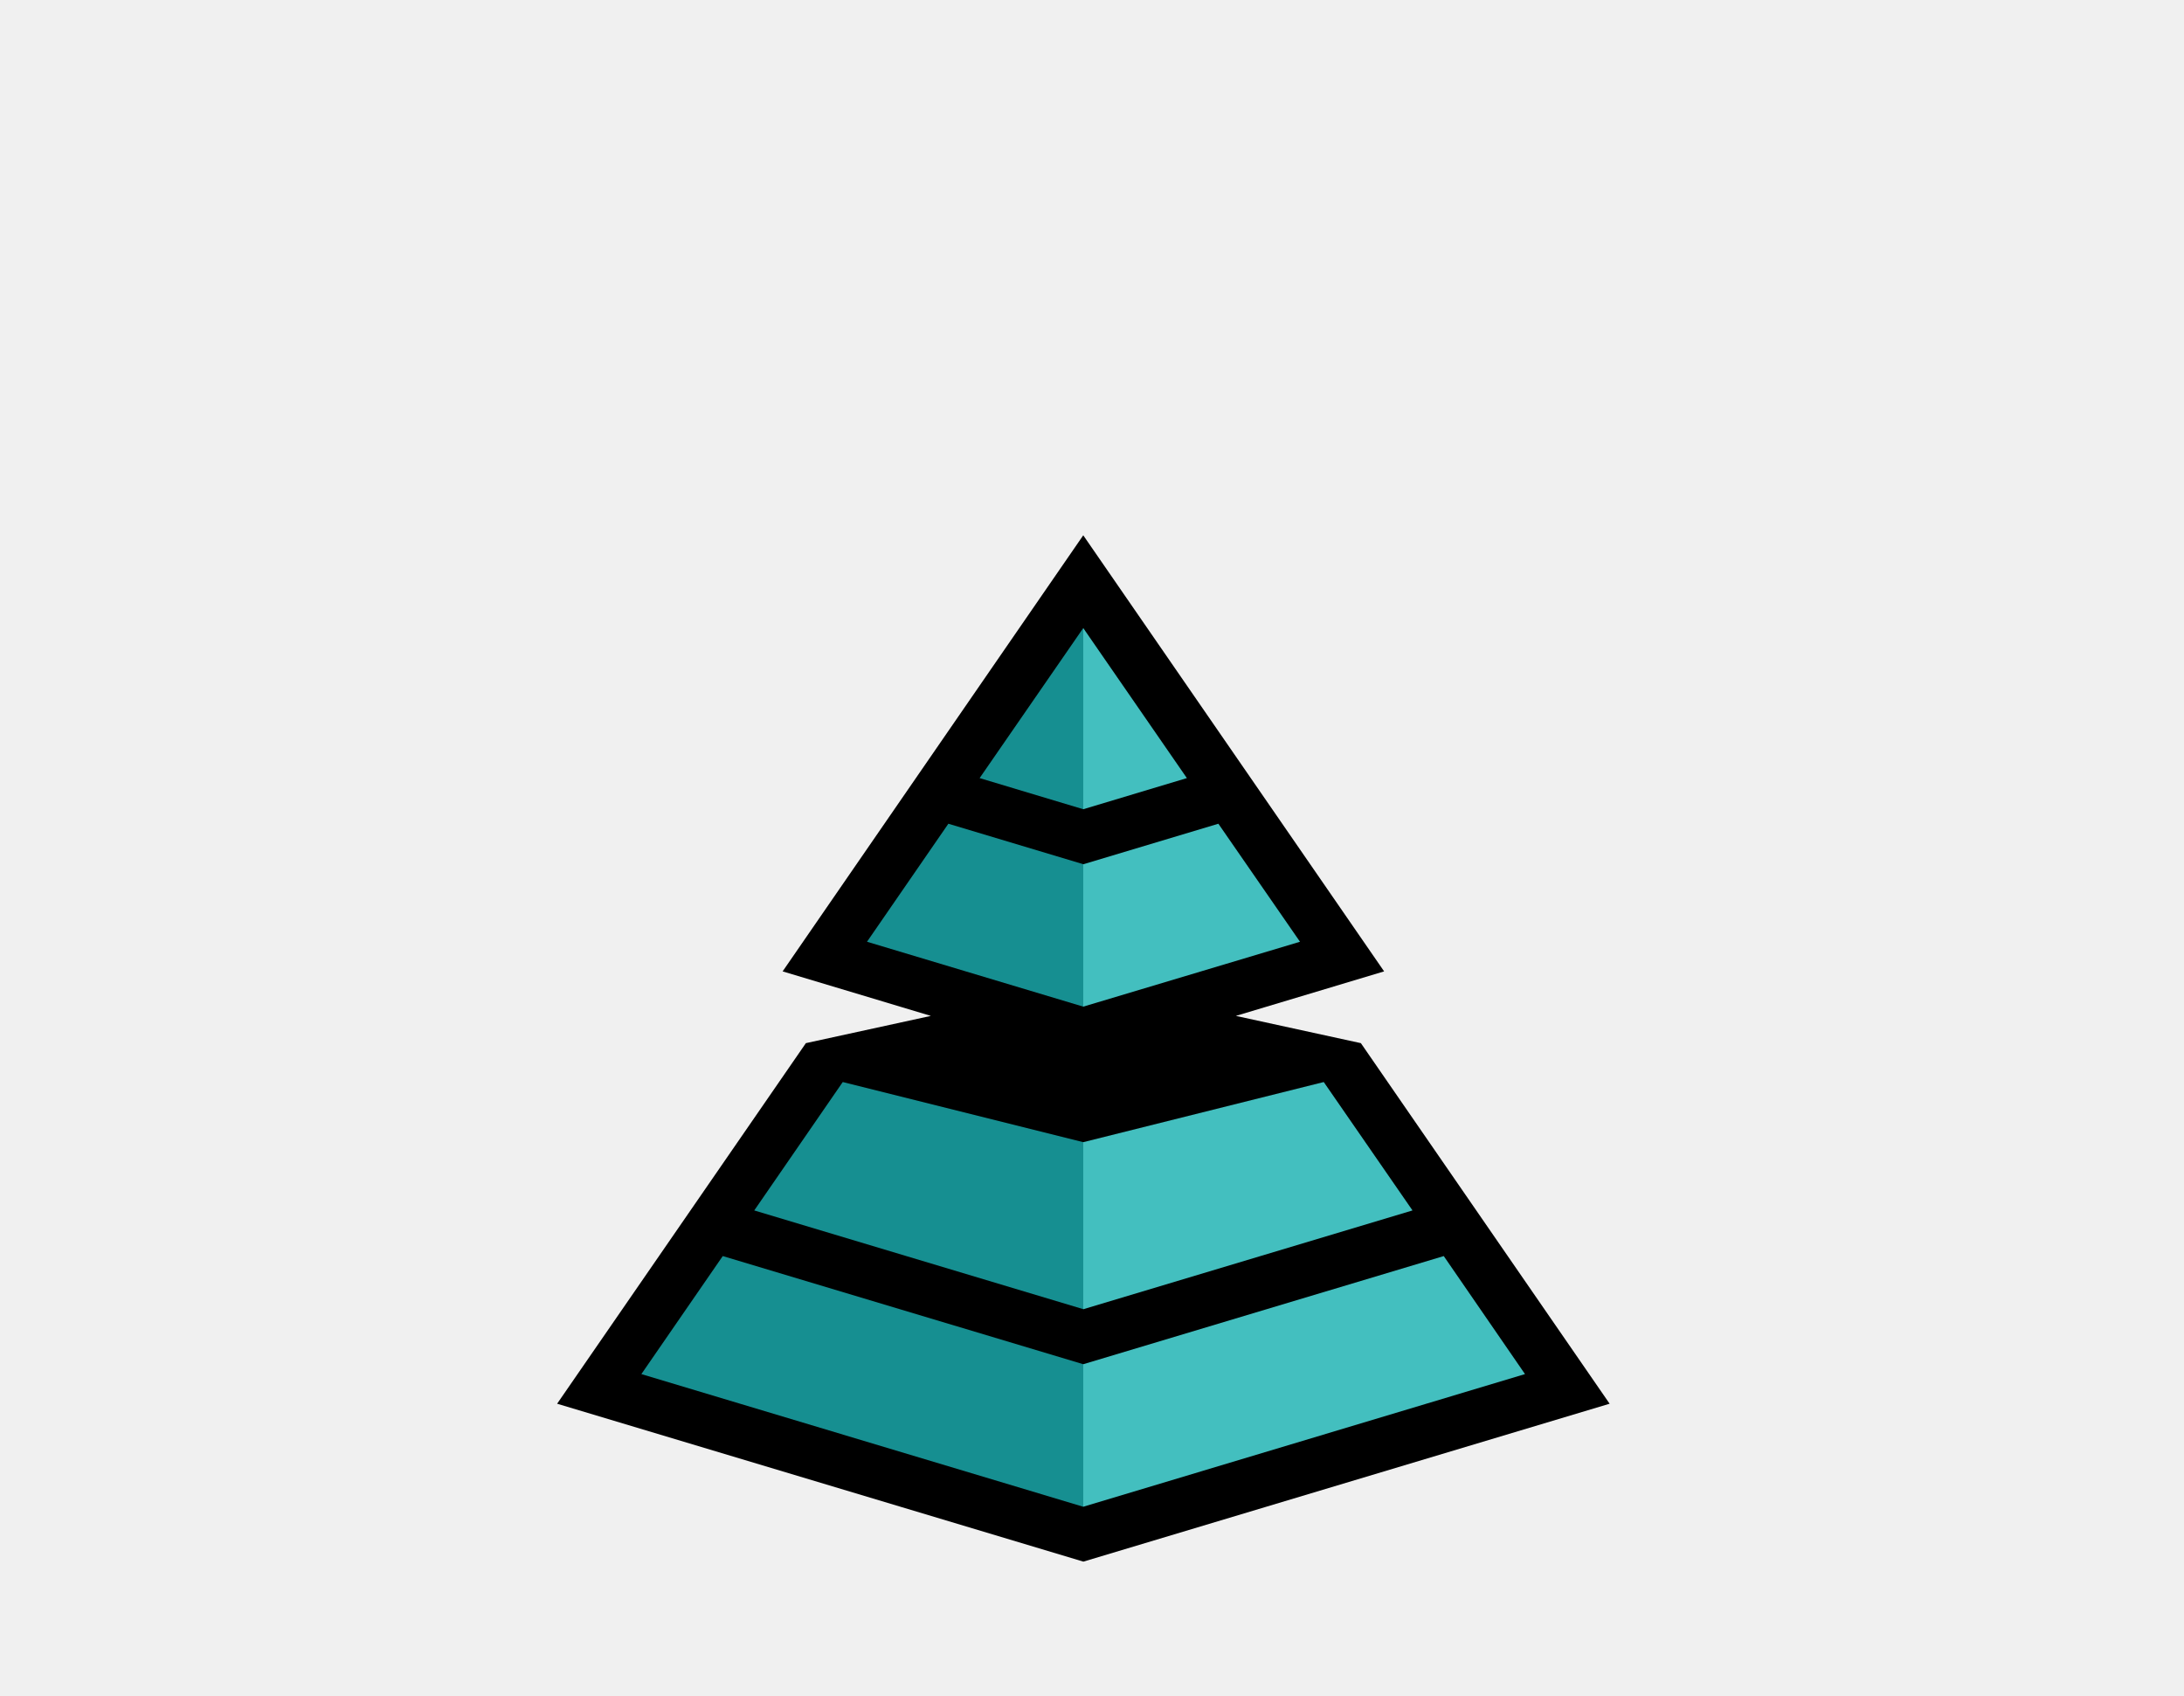
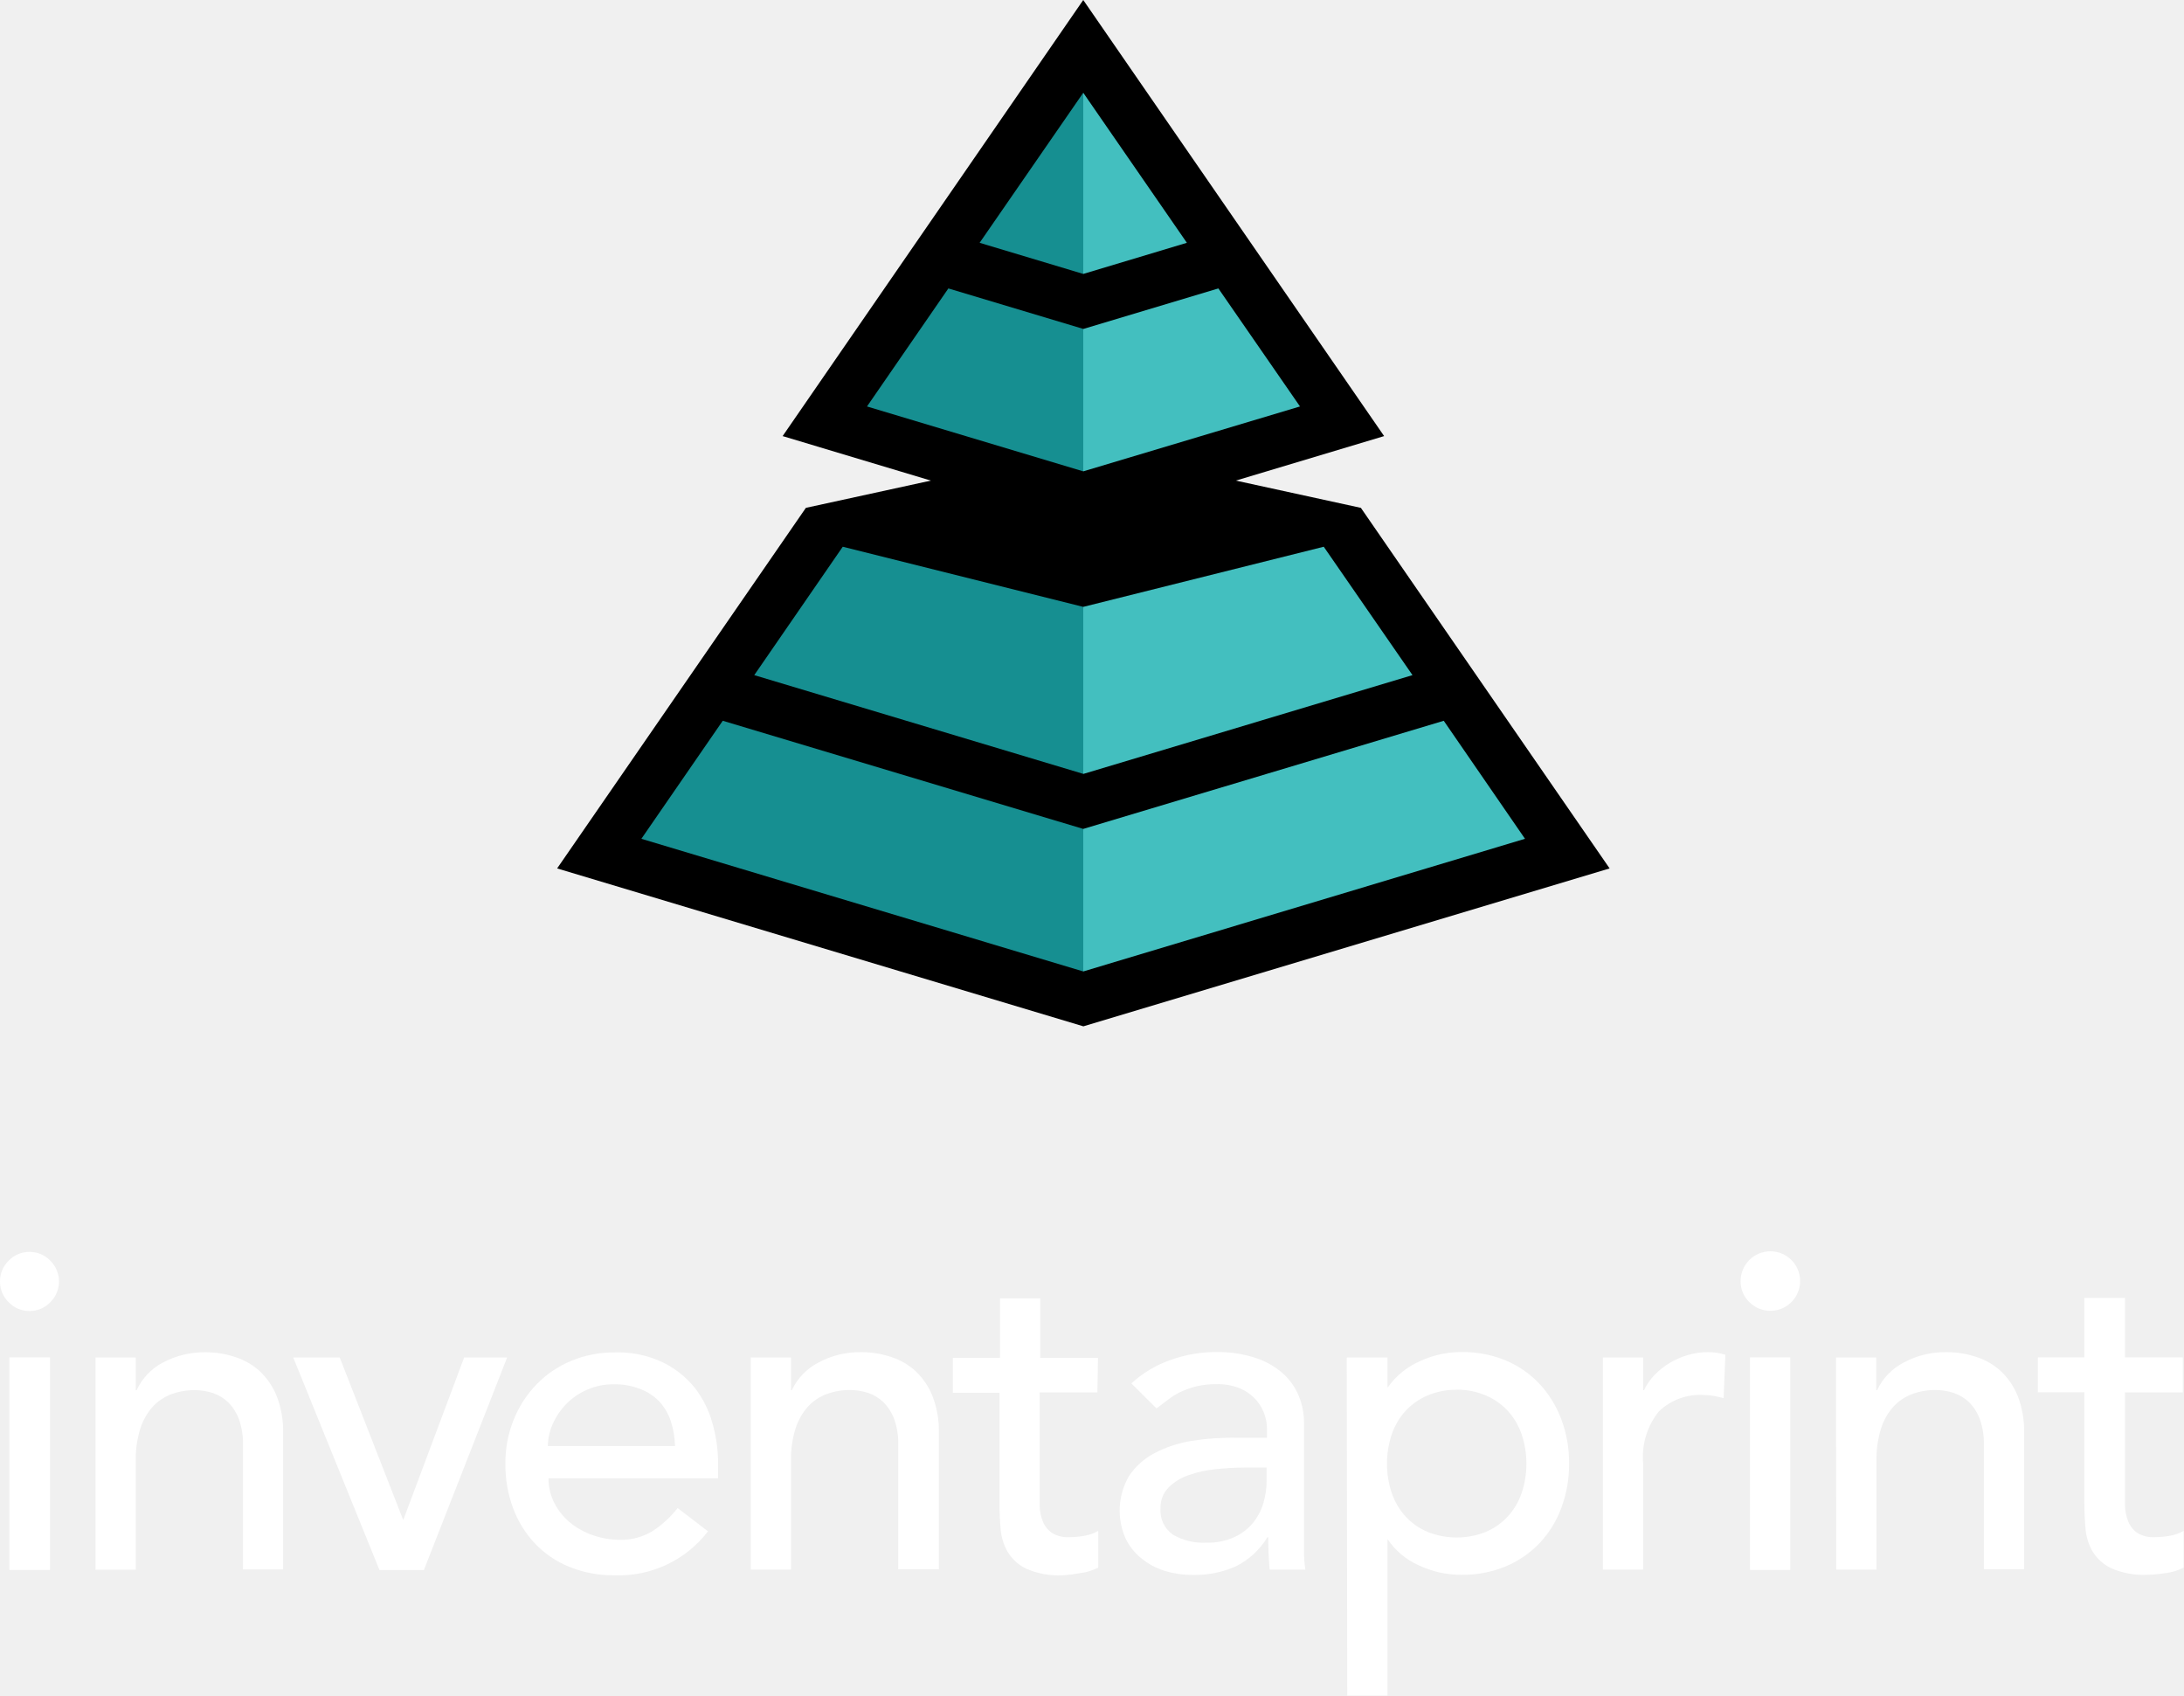
- <svg xmlns="http://www.w3.org/2000/svg" version="1.1" width="174.72" height="135.63" viewBox="0 0 174.72 50" overflow="hidden">
+ <svg xmlns="http://www.w3.org/2000/svg" version="1.1" width="174.72" height="135.63" viewBox="0 0 174.72 135.63" overflow="hidden">
  <g id="Layer_2">
    <g id="Layer_1-2">
      <g id="logo">
        <path d=" M 0 102.49 C -0.006 101.864 0.248 101.263 0.7 100.83 C 1.133 100.378 1.734 100.124 2.36 100.13 C 2.986 100.124 3.587 100.378 4.02 100.83 C 4.94 101.73 4.955 103.205 4.055 104.125 C 4.044 104.137 4.032 104.148 4.02 104.16 C 3.587 104.612 2.986 104.866 2.36 104.86 C 1.734 104.866 1.133 104.612 0.7 104.16 C 0.245 103.725 -0.008 103.12 -0 102.49 Z M 0.75 108.57 L 4 108.57 L 4 125.57 L 0.75 125.57 Z" fill="#FFFFFF" />
        <path d=" M 7.64 108.58 L 10.86 108.58 L 10.86 111.19 L 10.93 111.19 C 11.364 110.255 12.091 109.486 13 109 C 14.065 108.425 15.26 108.135 16.47 108.16 C 17.265 108.159 18.056 108.288 18.81 108.54 C 19.554 108.774 20.237 109.171 20.81 109.7 C 21.396 110.262 21.853 110.944 22.15 111.7 C 22.503 112.632 22.673 113.624 22.65 114.62 L 22.65 125.53 L 19.44 125.53 L 19.44 115.53 C 19.454 114.85 19.346 114.172 19.12 113.53 C 18.936 113.019 18.643 112.555 18.26 112.17 C 17.911 111.831 17.491 111.575 17.03 111.42 C 16.562 111.266 16.073 111.188 15.58 111.19 C 14.946 111.184 14.316 111.292 13.72 111.51 C 13.148 111.721 12.634 112.063 12.22 112.51 C 11.764 113.022 11.423 113.625 11.22 114.28 C 10.965 115.102 10.844 115.96 10.86 116.82 L 10.86 125.55 L 7.64 125.55 Z" fill="#FFFFFF" />
        <path d=" M 23.46 108.58 L 27.18 108.58 L 32.26 121.58 L 37.13 108.58 L 40.57 108.58 L 33.91 125.58 L 30.36 125.58 Z" fill="#FFFFFF" />
        <path d=" M 43.88 118.24 C 43.874 118.936 44.039 119.623 44.36 120.24 C 44.673 120.841 45.105 121.371 45.63 121.8 C 46.172 122.239 46.789 122.578 47.45 122.8 C 48.141 123.039 48.868 123.161 49.6 123.16 C 50.519 123.181 51.425 122.938 52.21 122.46 C 52.972 121.959 53.648 121.338 54.21 120.62 L 56.64 122.48 C 54.867 124.794 52.083 126.106 49.17 126 C 47.927 126.017 46.693 125.786 45.54 125.32 C 44.496 124.898 43.555 124.257 42.78 123.44 C 42.016 122.623 41.424 121.661 41.04 120.61 C 40.627 119.483 40.42 118.29 40.43 117.09 C 40.418 115.882 40.642 114.682 41.09 113.56 C 41.511 112.507 42.132 111.546 42.92 110.73 C 43.706 109.922 44.649 109.283 45.69 108.85 C 46.802 108.389 47.996 108.157 49.2 108.17 C 50.514 108.131 51.819 108.402 53.01 108.96 C 54.006 109.444 54.883 110.14 55.58 111 C 56.237 111.847 56.719 112.816 57 113.85 C 57.298 114.904 57.45 115.994 57.45 117.09 L 57.45 118.24 Z M 54 115.66 C 53.987 114.98 53.873 114.306 53.66 113.66 C 53.469 113.082 53.159 112.55 52.75 112.1 C 52.322 111.66 51.804 111.318 51.23 111.1 C 50.552 110.835 49.828 110.706 49.1 110.72 C 48.353 110.711 47.612 110.865 46.93 111.17 C 46.307 111.446 45.743 111.84 45.27 112.33 C 44.825 112.793 44.466 113.331 44.21 113.92 C 43.966 114.468 43.836 115.06 43.83 115.66 Z" fill="#FFFFFF" />
        <path d=" M 60.06 108.58 L 63.28 108.58 L 63.28 111.19 L 63.35 111.19 C 63.793 110.245 64.534 109.472 65.46 108.99 C 66.525 108.415 67.72 108.125 68.93 108.15 C 69.725 108.149 70.516 108.278 71.27 108.53 C 72.014 108.764 72.697 109.161 73.27 109.69 C 73.856 110.252 74.313 110.934 74.61 111.69 C 74.963 112.622 75.133 113.614 75.11 114.61 L 75.11 125.52 L 71.86 125.52 L 71.86 115.52 C 71.874 114.84 71.766 114.162 71.54 113.52 C 71.356 113.009 71.063 112.545 70.68 112.16 C 70.331 111.821 69.911 111.565 69.45 111.41 C 68.982 111.256 68.493 111.178 68 111.18 C 67.366 111.174 66.736 111.282 66.14 111.5 C 65.568 111.711 65.054 112.053 64.64 112.5 C 64.184 113.012 63.843 113.615 63.64 114.27 C 63.385 115.092 63.264 115.95 63.28 116.81 L 63.28 125.54 L 60.06 125.54 Z" fill="#FFFFFF" />
        <path d=" M 87.79 111.37 L 83.17 111.37 L 83.17 119.06 C 83.17 119.54 83.17 120.01 83.17 120.47 C 83.186 120.899 83.278 121.322 83.44 121.72 C 83.588 122.08 83.838 122.39 84.16 122.61 C 84.585 122.863 85.076 122.982 85.57 122.95 C 85.966 122.947 86.361 122.911 86.75 122.84 C 87.14 122.775 87.515 122.643 87.86 122.45 L 87.86 125.38 C 87.396 125.621 86.89 125.774 86.37 125.83 C 85.917 125.915 85.46 125.972 85 126 C 84.013 126.049 83.028 125.871 82.12 125.48 C 81.501 125.188 80.979 124.723 80.62 124.14 C 80.295 123.577 80.1 122.948 80.05 122.3 C 79.99 121.633 79.96 120.947 79.96 120.24 L 79.96 111.4 L 76.23 111.4 L 76.23 108.61 L 80 108.61 L 80 103.85 L 83.22 103.85 L 83.22 108.61 L 87.84 108.61 Z" fill="#FFFFFF" />
        <path d=" M 90.51 110.65 C 91.42 109.814 92.492 109.174 93.66 108.77 C 94.809 108.359 96.02 108.146 97.24 108.14 C 98.325 108.119 99.407 108.278 100.44 108.61 C 101.251 108.872 102 109.297 102.64 109.86 C 103.195 110.359 103.629 110.978 103.91 111.67 C 104.183 112.347 104.323 113.07 104.32 113.8 L 104.32 122.46 C 104.32 123.053 104.32 123.603 104.32 124.11 C 104.32 124.617 104.357 125.093 104.43 125.54 L 101.57 125.54 C 101.497 124.68 101.46 123.82 101.46 122.96 L 101.39 122.96 C 100.782 123.963 99.901 124.771 98.85 125.29 C 97.78 125.762 96.619 125.995 95.45 125.97 C 94.688 125.974 93.93 125.866 93.2 125.65 C 92.514 125.443 91.875 125.103 91.32 124.65 C 90.783 124.222 90.349 123.678 90.05 123.06 C 89.33 121.447 89.431 119.586 90.32 118.06 C 90.827 117.301 91.514 116.679 92.32 116.25 C 93.258 115.754 94.272 115.417 95.32 115.25 C 96.537 115.057 97.768 114.973 99 115 L 101.36 115 L 101.36 114.28 C 101.358 113.838 101.273 113.401 101.11 112.99 C 100.94 112.557 100.685 112.163 100.36 111.83 C 100.005 111.472 99.58 111.193 99.11 111.01 C 98.538 110.796 97.93 110.694 97.32 110.71 C 96.771 110.702 96.224 110.763 95.69 110.89 C 95.254 111.001 94.829 111.151 94.42 111.34 C 94.065 111.514 93.73 111.725 93.42 111.97 L 92.52 112.65 Z M 99.6 117.38 C 98.818 117.383 98.037 117.426 97.26 117.51 C 96.516 117.581 95.784 117.742 95.08 117.99 C 94.474 118.196 93.923 118.538 93.47 118.99 C 93.045 119.432 92.817 120.027 92.84 120.64 C 92.771 121.472 93.153 122.276 93.84 122.75 C 94.649 123.218 95.577 123.441 96.51 123.39 C 97.284 123.41 98.053 123.257 98.76 122.94 C 99.341 122.672 99.854 122.275 100.26 121.78 C 100.637 121.31 100.915 120.769 101.08 120.19 C 101.244 119.625 101.328 119.039 101.33 118.45 L 101.33 117.38 Z" fill="#FFFFFF" />
        <path d=" M 107.74 108.58 L 111 108.58 L 111 111 L 111 111 C 111.643 110.075 112.529 109.345 113.56 108.89 C 114.608 108.397 115.752 108.141 116.91 108.14 C 118.131 108.123 119.342 108.354 120.47 108.82 C 121.501 109.253 122.428 109.901 123.19 110.72 C 123.947 111.544 124.535 112.509 124.92 113.56 C 125.332 114.677 125.539 115.859 125.53 117.05 C 125.54 118.25 125.333 119.443 124.92 120.57 C 124.539 121.62 123.951 122.582 123.19 123.4 C 122.424 124.209 121.498 124.85 120.47 125.28 C 119.342 125.746 118.13 125.977 116.91 125.96 C 115.723 125.965 114.551 125.702 113.48 125.19 C 112.474 124.74 111.614 124.015 111 123.1 L 111 123.1 L 111 135.62 L 107.78 135.62 Z M 116.54 111.16 C 115.741 111.148 114.948 111.302 114.21 111.61 C 113.548 111.89 112.952 112.306 112.46 112.83 C 111.967 113.368 111.59 114.001 111.35 114.69 C 110.825 116.233 110.825 117.907 111.35 119.45 C 111.59 120.139 111.967 120.772 112.46 121.31 C 112.951 121.835 113.547 122.251 114.21 122.53 C 115.703 123.125 117.367 123.125 118.86 122.53 C 119.522 122.25 120.119 121.835 120.61 121.31 C 121.103 120.772 121.48 120.139 121.72 119.45 C 122.245 117.907 122.245 116.233 121.72 114.69 C 121.48 114.001 121.103 113.368 120.61 112.83 C 120.118 112.306 119.522 111.89 118.86 111.61 C 118.126 111.3 117.337 111.143 116.54 111.15 Z" fill="#FFFFFF" />
        <path d=" M 128.23 108.58 L 131.45 108.58 L 131.45 111.19 L 131.52 111.19 C 131.737 110.736 132.028 110.32 132.38 109.96 C 132.736 109.592 133.14 109.272 133.58 109.01 C 134.035 108.74 134.522 108.529 135.03 108.38 C 135.54 108.228 136.068 108.151 136.6 108.15 C 137.085 108.143 137.568 108.214 138.03 108.36 L 137.89 111.83 C 137.63 111.757 137.367 111.697 137.1 111.65 C 136.839 111.603 136.575 111.58 136.31 111.58 C 134.974 111.49 133.663 111.97 132.7 112.9 C 131.771 114.063 131.324 115.537 131.45 117.02 L 131.45 125.54 L 128.23 125.54 Z" fill="#FFFFFF" />
        <path d=" M 139.25 102.49 C 139.236 101.176 140.29 100.099 141.604 100.084 C 142.918 100.07 143.995 101.124 144.01 102.438 C 144.024 103.752 142.97 104.83 141.656 104.844 C 141.017 104.851 140.402 104.601 139.95 104.15 C 139.498 103.717 139.244 103.116 139.25 102.49 Z M 140 108.57 L 143.22 108.57 L 143.22 125.57 L 140 125.57 Z" fill="#FFFFFF" />
        <path d=" M 146.88 108.58 L 150.1 108.58 L 150.1 111.19 L 150.17 111.19 C 150.613 110.245 151.354 109.472 152.28 108.99 C 153.345 108.415 154.54 108.125 155.75 108.15 C 156.545 108.149 157.336 108.278 158.09 108.53 C 158.834 108.764 159.517 109.16 160.09 109.69 C 160.676 110.252 161.133 110.934 161.43 111.69 C 161.784 112.622 161.954 113.613 161.93 114.61 L 161.93 125.52 L 158.71 125.52 L 158.71 115.52 C 158.724 114.84 158.616 114.162 158.39 113.52 C 158.207 113.009 157.913 112.545 157.53 112.16 C 157.178 111.82 156.755 111.563 156.29 111.41 C 155.822 111.256 155.333 111.178 154.84 111.18 C 154.206 111.173 153.576 111.282 152.98 111.5 C 152.408 111.711 151.894 112.053 151.48 112.5 C 151.024 113.012 150.683 113.615 150.48 114.27 C 150.225 115.092 150.104 115.95 150.12 116.81 L 150.12 125.54 L 146.9 125.54 Z" fill="#FFFFFF" />
        <path d=" M 174.62 111.37 L 170 111.37 L 170 119.06 C 170 119.54 170 120.01 170 120.47 C 170.017 120.899 170.108 121.322 170.27 121.72 C 170.418 122.08 170.668 122.39 170.99 122.61 C 171.415 122.864 171.906 122.982 172.4 122.95 C 172.796 122.947 173.191 122.911 173.58 122.84 C 173.97 122.775 174.345 122.643 174.69 122.45 L 174.69 125.38 C 174.226 125.621 173.72 125.774 173.2 125.83 C 172.733 125.903 172.262 125.946 171.79 125.96 C 170.803 126.008 169.818 125.83 168.91 125.44 C 168.291 125.148 167.769 124.683 167.41 124.1 C 167.085 123.537 166.89 122.908 166.84 122.26 C 166.78 121.593 166.75 120.907 166.75 120.2 L 166.75 111.36 L 163.03 111.36 L 163.03 108.57 L 166.75 108.57 L 166.75 103.81 L 170 103.81 L 170 108.57 L 174.62 108.57 Z" fill="#FFFFFF" />
        <path d=" M 86.66 4.21 L 65.61 33.68 L 82.45 38.94 L 66.67 42.1 L 47.72 68.41 L 86.66 79.99 L 125.6 68.41 L 106.66 41.05 L 90.87 38.94 L 107.71 33.68 L 86.66 4.21 Z" fill="#43BFBF" />
        <path d=" M 86.66 4.21 L 65.61 33.68 L 82.45 38.94 L 66.67 42.1 L 47.72 68.41 L 86.66 79.99 L 86.66 4.21 Z" fill="#168F91" />
        <path d=" M 108.87 40.62 L 98.87 38.44 L 110.73 34.88 L 86.66 0 L 62.61 34.88 L 74.47 38.44 L 64.47 40.62 L 44.57 69.46 L 86.67 82.09 L 128.77 69.46 Z M 86.66 7.42 L 94.95 19.42 L 86.66 21.91 L 78.37 19.42 Z M 75.87 23.07 L 86.67 26.31 L 97.47 23.07 L 104 32.51 L 86.66 37.7 L 69.36 32.51 Z M 67.42 43.73 L 86.66 48.54 L 105.9 43.73 L 113 54 L 86.67 61.9 L 60.34 54 Z M 51.31 67.09 L 57.82 57.65 L 86.66 66.3 L 115.5 57.65 L 122 67.09 L 86.66 77.7 Z" />
      </g>
    </g>
  </g>
</svg>
